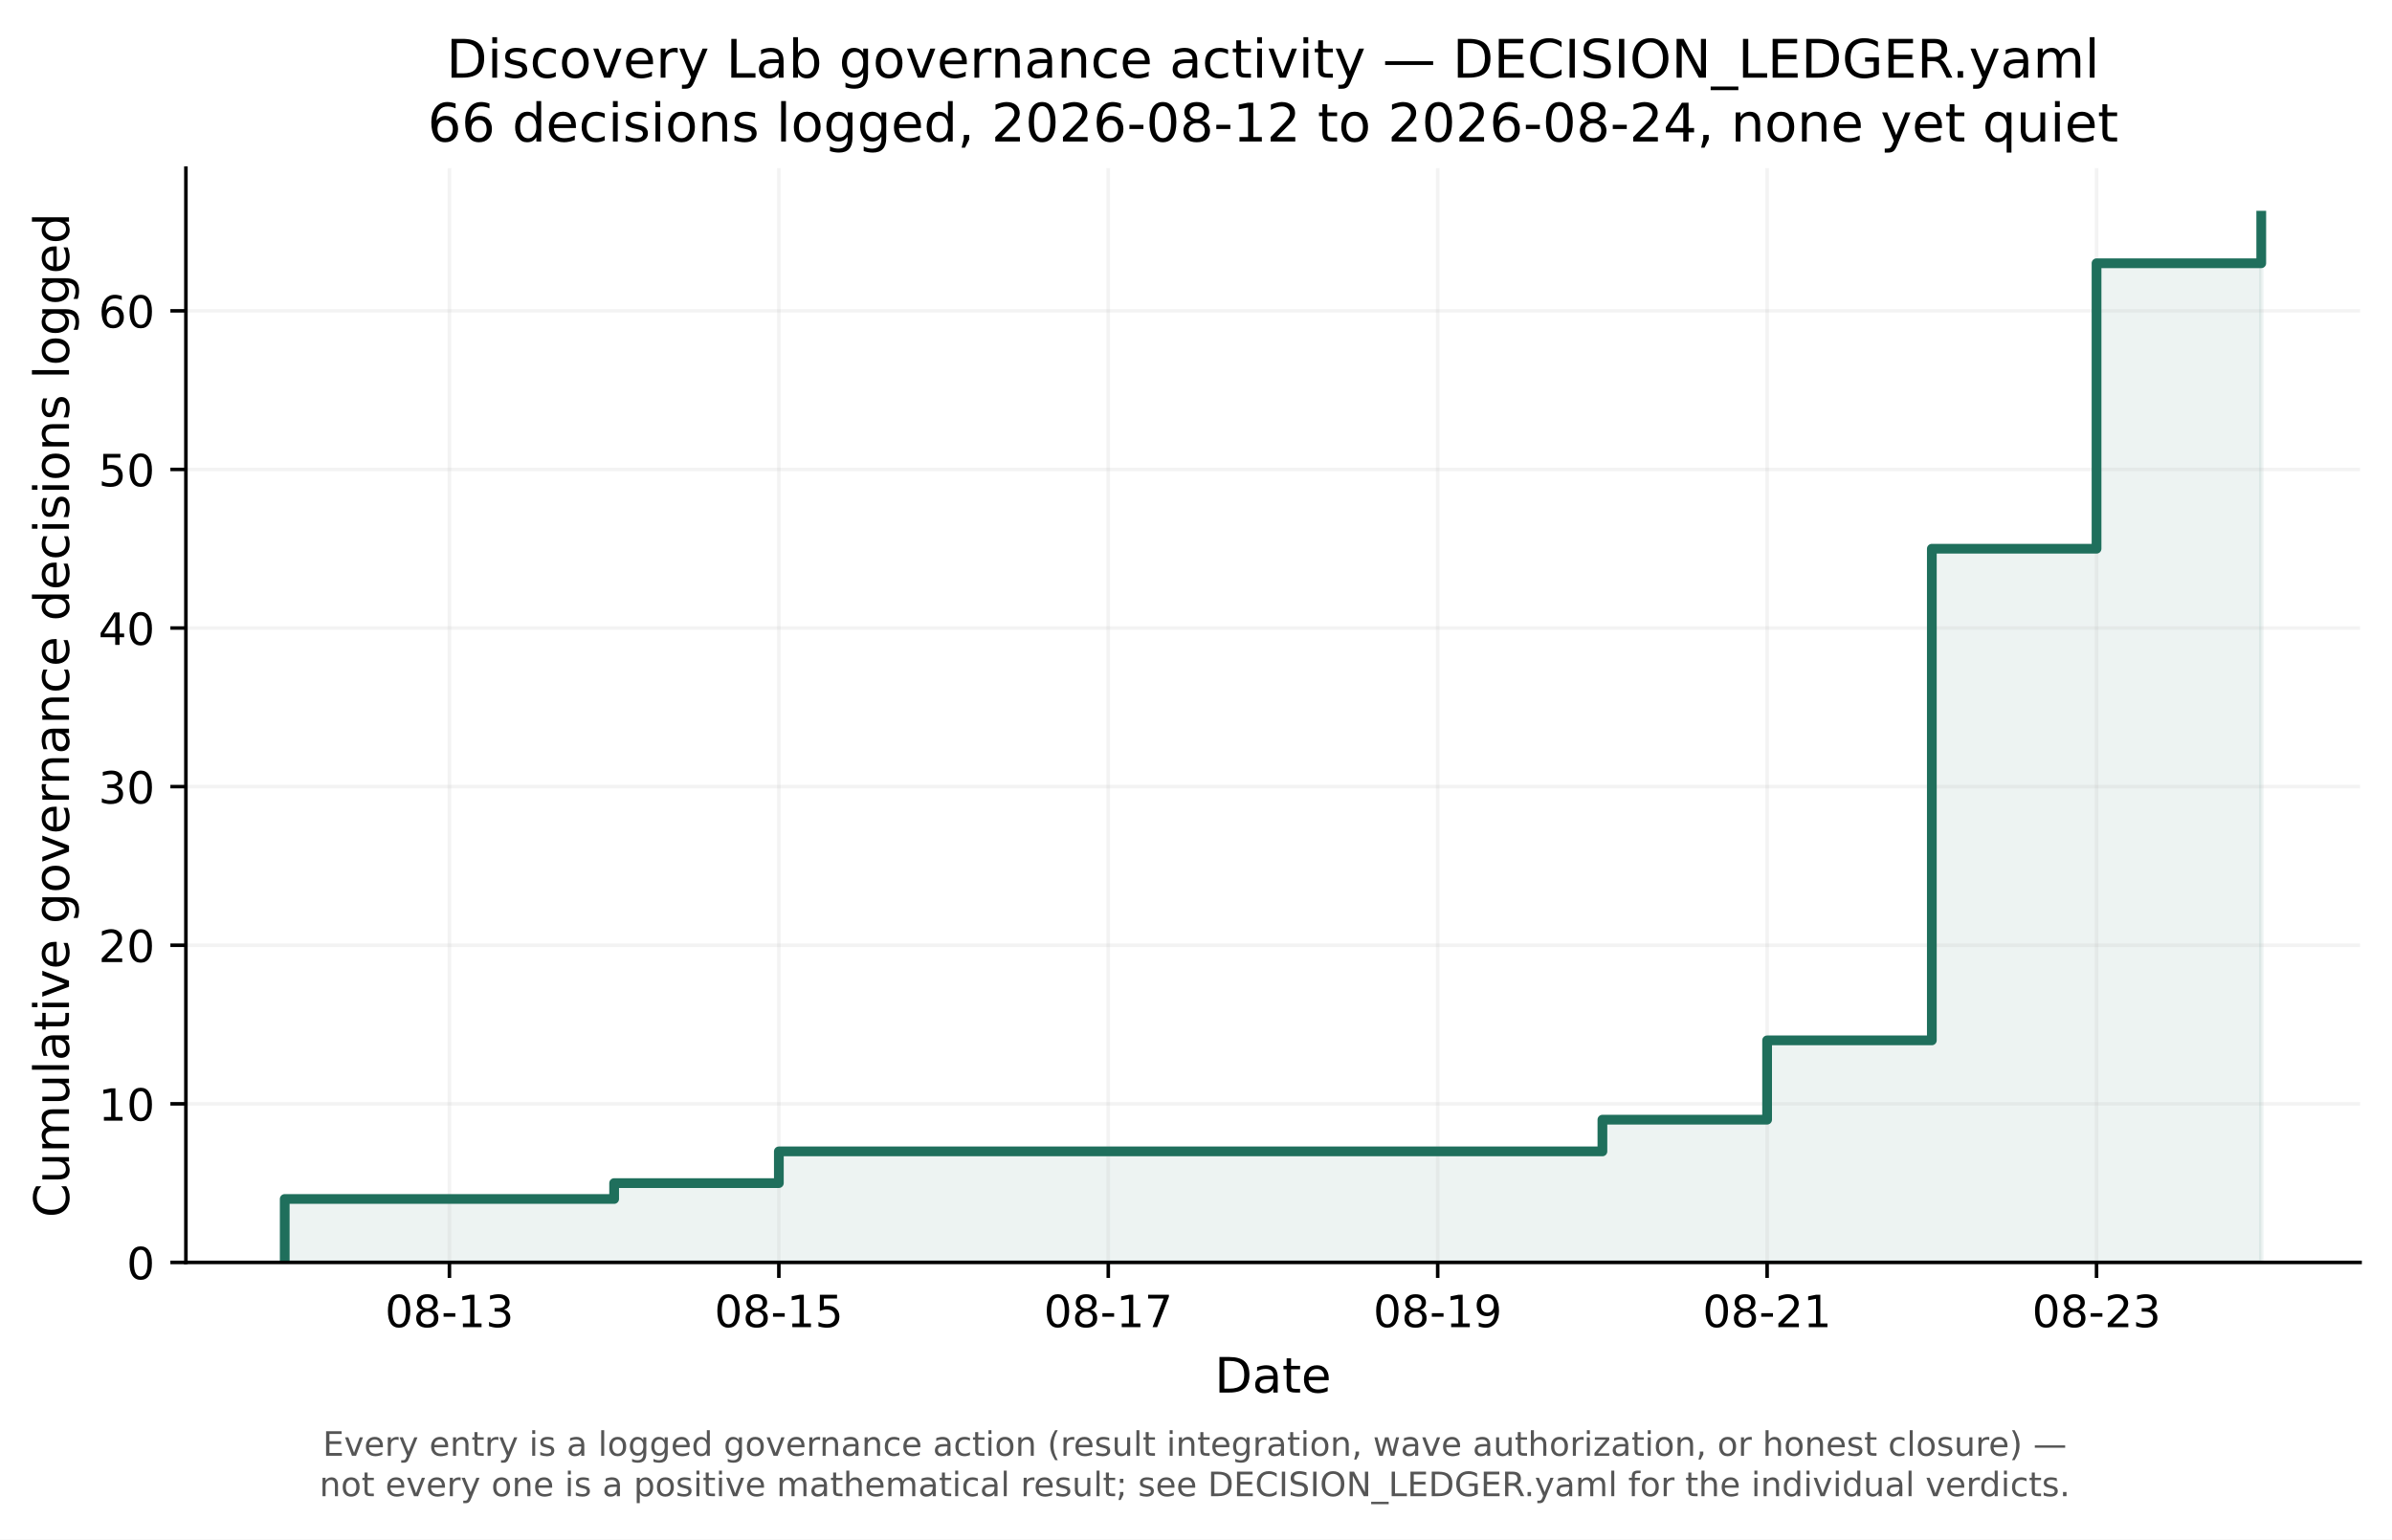
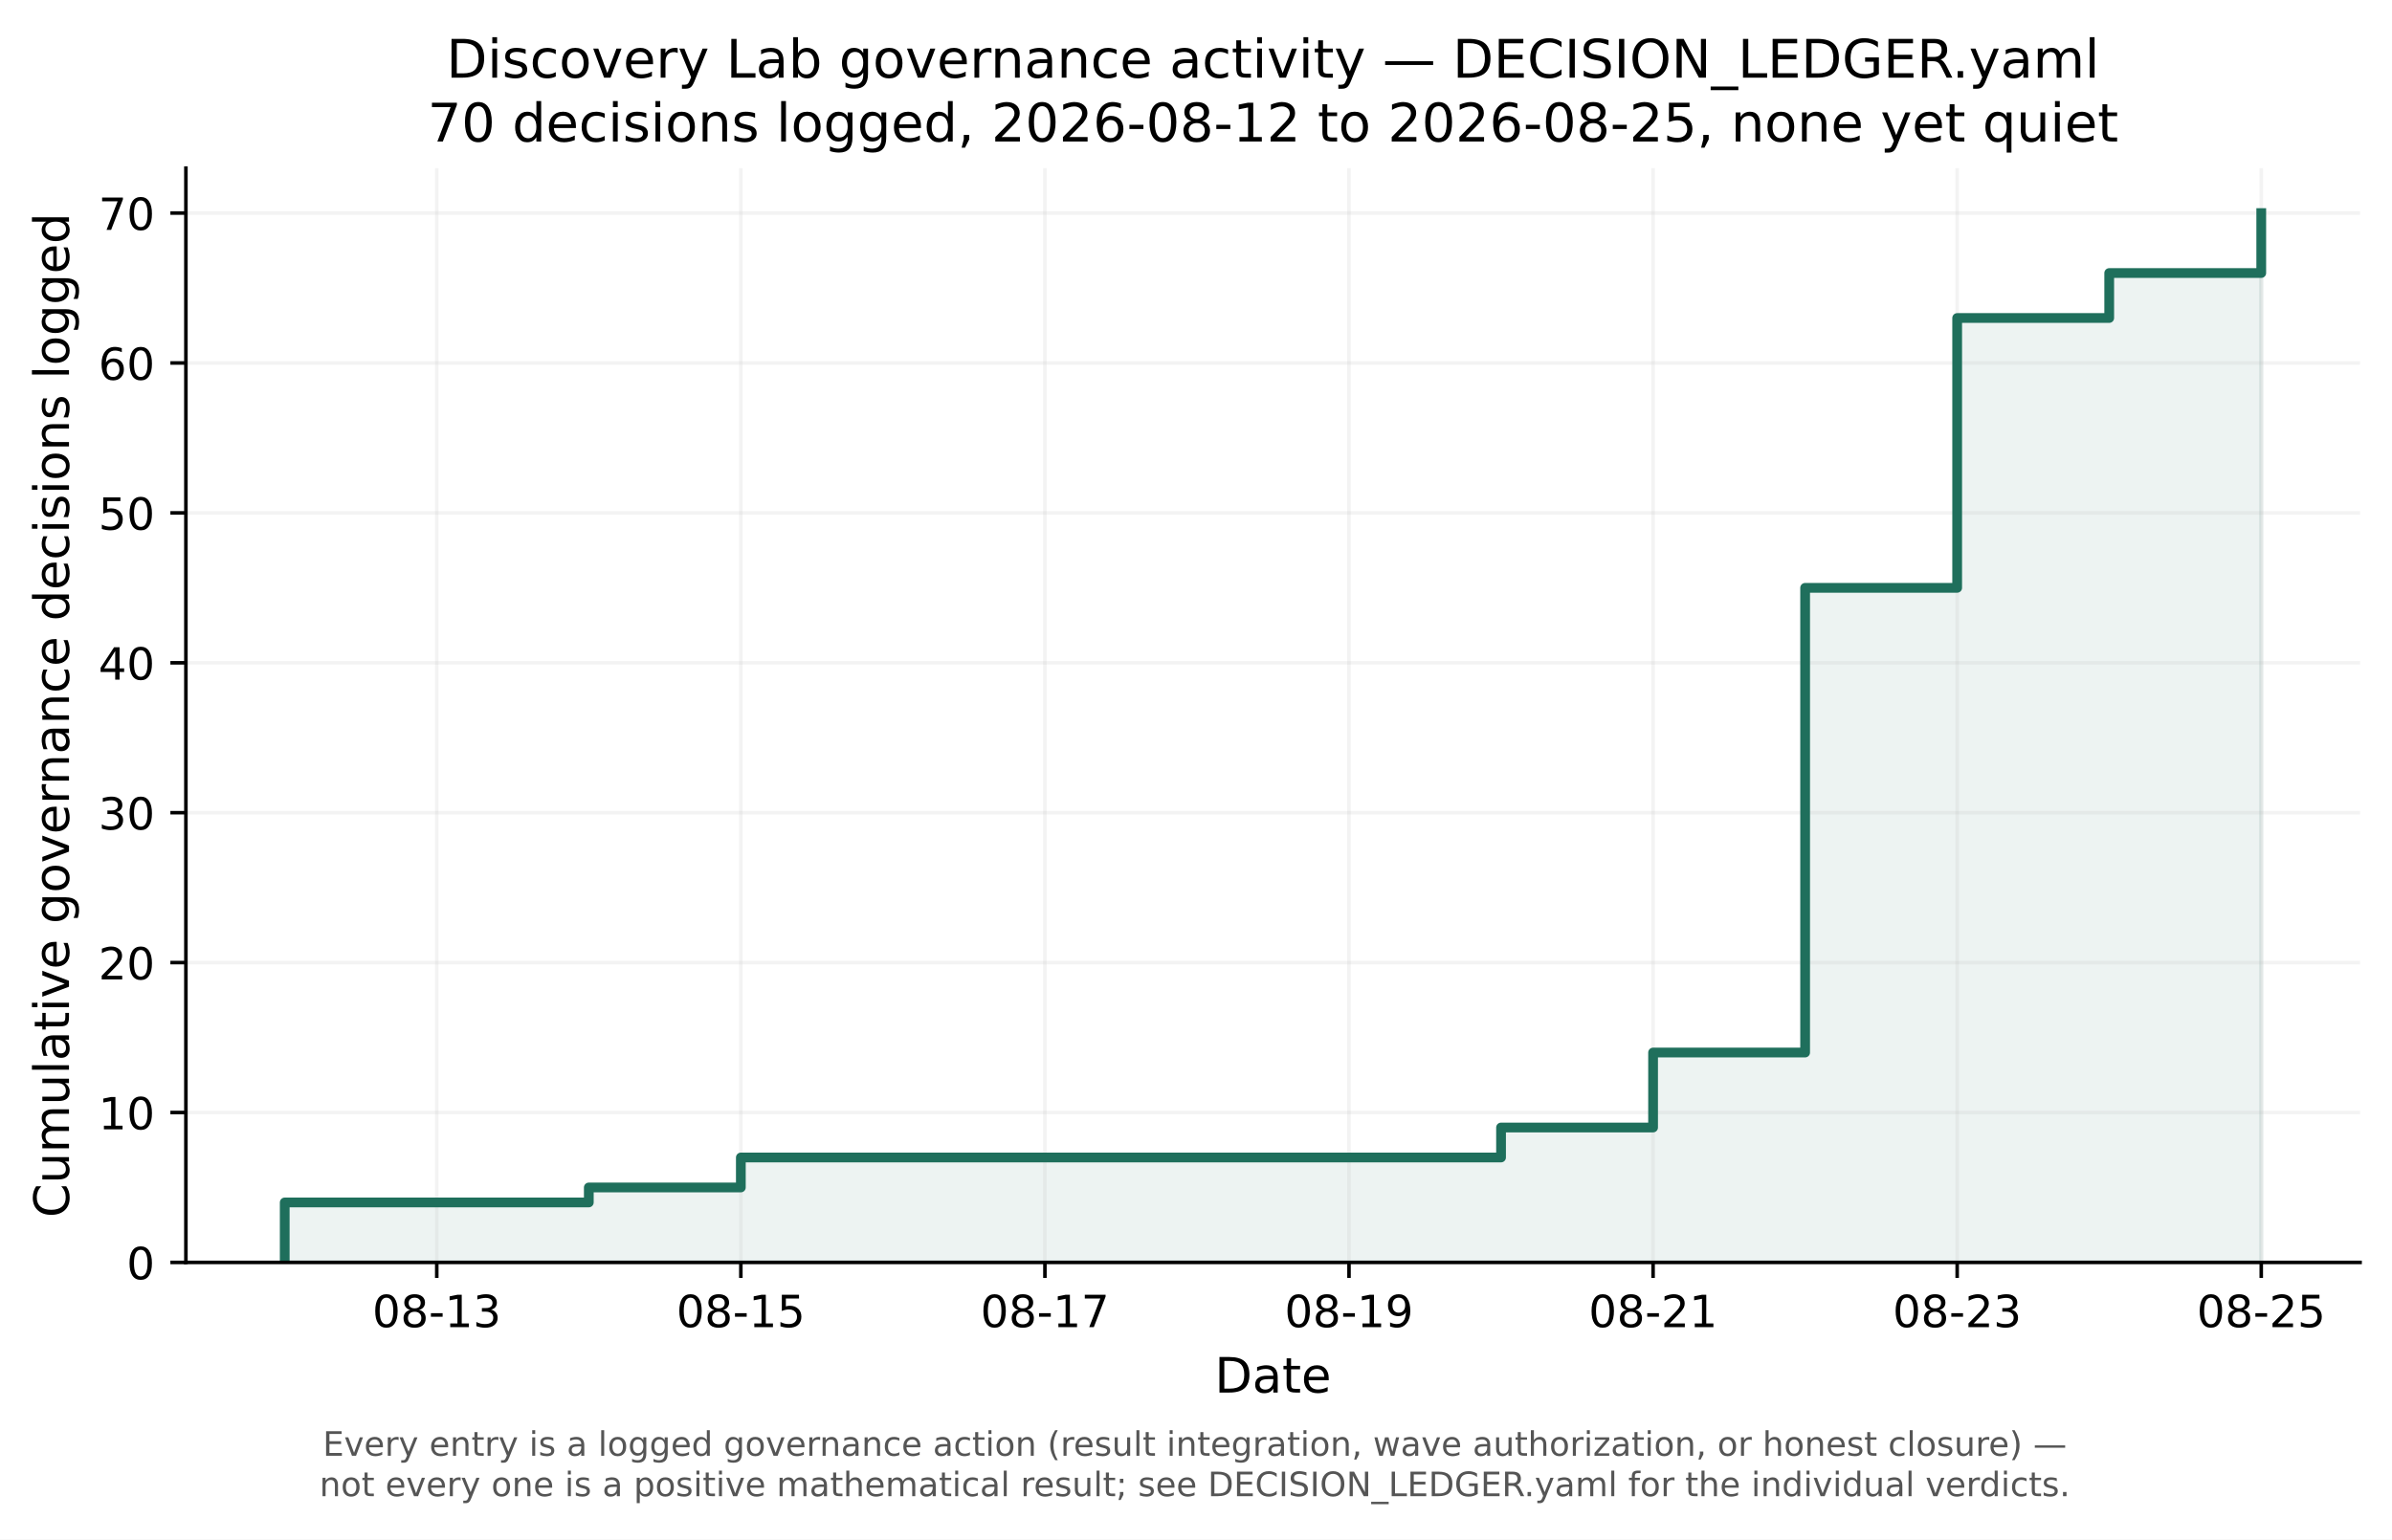
<svg xmlns="http://www.w3.org/2000/svg" xmlns:xlink="http://www.w3.org/1999/xlink" width="539.483pt" height="347.324pt" viewBox="0 0 539.483 347.324" version="1.1">
  <defs>
    <style type="text/css">*{stroke-linejoin: round; stroke-linecap: butt}</style>
  </defs>
  <g id="figure_1">
    <g id="patch_1">
      <path d="M 0 347.324  L 539.483 347.324  L 539.483 0  L 0 0  z " style="fill: #ffffff" />
    </g>
    <g id="axes_1">
      <g id="patch_2">
        <path d="M 41.926 284.802  L 532.283 284.802  L 532.283 37.923  L 41.926 37.923  z " style="fill: #ffffff" />
      </g>
      <g id="FillBetweenPolyCollection_1">
        <defs>
-           <path id="m5c0c59e1ef" d="M 64.215 -62.523  L 64.215 -62.523  L 64.215 -62.523  L 64.215 -66.1  L 64.215 -66.1  L 64.215 -69.678  L 64.215 -69.678  L 64.215 -73.256  L 64.215 -73.256  L 64.215 -76.834  L 138.511 -76.834  L 138.511 -80.412  L 175.66 -80.412  L 175.66 -83.99  L 175.66 -83.99  L 175.66 -87.568  L 361.401 -87.568  L 361.401 -91.146  L 361.401 -91.146  L 361.401 -94.724  L 398.549 -94.724  L 398.549 -98.302  L 398.549 -98.302  L 398.549 -101.88  L 398.549 -101.88  L 398.549 -105.458  L 398.549 -105.458  L 398.549 -109.036  L 398.549 -109.036  L 398.549 -112.614  L 435.698 -112.614  L 435.698 -116.192  L 435.698 -116.192  L 435.698 -119.77  L 435.698 -119.77  L 435.698 -123.348  L 435.698 -123.348  L 435.698 -126.926  L 435.698 -126.926  L 435.698 -130.504  L 435.698 -130.504  L 435.698 -134.082  L 435.698 -134.082  L 435.698 -137.66  L 435.698 -137.66  L 435.698 -141.238  L 435.698 -141.238  L 435.698 -144.816  L 435.698 -144.816  L 435.698 -148.394  L 435.698 -148.394  L 435.698 -151.972  L 435.698 -151.972  L 435.698 -155.55  L 435.698 -155.55  L 435.698 -159.127  L 435.698 -159.127  L 435.698 -162.705  L 435.698 -162.705  L 435.698 -166.283  L 435.698 -166.283  L 435.698 -169.861  L 435.698 -169.861  L 435.698 -173.439  L 435.698 -173.439  L 435.698 -177.017  L 435.698 -177.017  L 435.698 -180.595  L 435.698 -180.595  L 435.698 -184.173  L 435.698 -184.173  L 435.698 -187.751  L 435.698 -187.751  L 435.698 -191.329  L 435.698 -191.329  L 435.698 -194.907  L 435.698 -194.907  L 435.698 -198.485  L 435.698 -198.485  L 435.698 -202.063  L 435.698 -202.063  L 435.698 -205.641  L 435.698 -205.641  L 435.698 -209.219  L 435.698 -209.219  L 435.698 -212.797  L 435.698 -212.797  L 435.698 -216.375  L 435.698 -216.375  L 435.698 -219.953  L 435.698 -219.953  L 435.698 -223.531  L 472.846 -223.531  L 472.846 -227.109  L 472.846 -227.109  L 472.846 -230.687  L 472.846 -230.687  L 472.846 -234.265  L 472.846 -234.265  L 472.846 -237.843  L 472.846 -237.843  L 472.846 -241.421  L 472.846 -241.421  L 472.846 -244.999  L 472.846 -244.999  L 472.846 -248.576  L 472.846 -248.576  L 472.846 -252.154  L 472.846 -252.154  L 472.846 -255.732  L 472.846 -255.732  L 472.846 -259.31  L 472.846 -259.31  L 472.846 -262.888  L 472.846 -262.888  L 472.846 -266.466  L 472.846 -266.466  L 472.846 -270.044  L 472.846 -270.044  L 472.846 -273.622  L 472.846 -273.622  L 472.846 -277.2  L 472.846 -277.2  L 472.846 -280.778  L 472.846 -280.778  L 472.846 -284.356  L 472.846 -284.356  L 472.846 -287.934  L 509.994 -287.934  L 509.994 -291.512  L 509.994 -291.512  L 509.994 -295.09  L 509.994 -295.09  L 509.994 -298.668  L 509.994 -62.523  L 509.994 -62.523  L 509.994 -62.523  L 509.994 -62.523  L 509.994 -62.523  L 509.994 -62.523  L 509.994 -62.523  L 472.846 -62.523  L 472.846 -62.523  L 472.846 -62.523  L 472.846 -62.523  L 472.846 -62.523  L 472.846 -62.523  L 472.846 -62.523  L 472.846 -62.523  L 472.846 -62.523  L 472.846 -62.523  L 472.846 -62.523  L 472.846 -62.523  L 472.846 -62.523  L 472.846 -62.523  L 472.846 -62.523  L 472.846 -62.523  L 472.846 -62.523  L 472.846 -62.523  L 472.846 -62.523  L 472.846 -62.523  L 472.846 -62.523  L 472.846 -62.523  L 472.846 -62.523  L 472.846 -62.523  L 472.846 -62.523  L 472.846 -62.523  L 472.846 -62.523  L 472.846 -62.523  L 472.846 -62.523  L 472.846 -62.523  L 472.846 -62.523  L 472.846 -62.523  L 472.846 -62.523  L 472.846 -62.523  L 472.846 -62.523  L 472.846 -62.523  L 435.698 -62.523  L 435.698 -62.523  L 435.698 -62.523  L 435.698 -62.523  L 435.698 -62.523  L 435.698 -62.523  L 435.698 -62.523  L 435.698 -62.523  L 435.698 -62.523  L 435.698 -62.523  L 435.698 -62.523  L 435.698 -62.523  L 435.698 -62.523  L 435.698 -62.523  L 435.698 -62.523  L 435.698 -62.523  L 435.698 -62.523  L 435.698 -62.523  L 435.698 -62.523  L 435.698 -62.523  L 435.698 -62.523  L 435.698 -62.523  L 435.698 -62.523  L 435.698 -62.523  L 435.698 -62.523  L 435.698 -62.523  L 435.698 -62.523  L 435.698 -62.523  L 435.698 -62.523  L 435.698 -62.523  L 435.698 -62.523  L 435.698 -62.523  L 435.698 -62.523  L 435.698 -62.523  L 435.698 -62.523  L 435.698 -62.523  L 435.698 -62.523  L 435.698 -62.523  L 435.698 -62.523  L 435.698 -62.523  L 435.698 -62.523  L 435.698 -62.523  L 435.698 -62.523  L 435.698 -62.523  L 435.698 -62.523  L 435.698 -62.523  L 435.698 -62.523  L 435.698 -62.523  L 435.698 -62.523  L 435.698 -62.523  L 435.698 -62.523  L 435.698 -62.523  L 435.698 -62.523  L 435.698 -62.523  L 435.698 -62.523  L 435.698 -62.523  L 435.698 -62.523  L 435.698 -62.523  L 435.698 -62.523  L 435.698 -62.523  L 435.698 -62.523  L 435.698 -62.523  L 398.549 -62.523  L 398.549 -62.523  L 398.549 -62.523  L 398.549 -62.523  L 398.549 -62.523  L 398.549 -62.523  L 398.549 -62.523  L 398.549 -62.523  L 398.549 -62.523  L 398.549 -62.523  L 361.401 -62.523  L 361.401 -62.523  L 361.401 -62.523  L 361.401 -62.523  L 175.66 -62.523  L 175.66 -62.523  L 175.66 -62.523  L 175.66 -62.523  L 138.511 -62.523  L 138.511 -62.523  L 64.215 -62.523  L 64.215 -62.523  L 64.215 -62.523  L 64.215 -62.523  L 64.215 -62.523  L 64.215 -62.523  L 64.215 -62.523  L 64.215 -62.523  L 64.215 -62.523  z " style="stroke: #1f6f5c; stroke-opacity: 0.08" />
+           <path id="mfe6a9e6023" d="M 64.215 -62.523  L 64.215 -62.523  L 64.215 -62.523  L 64.215 -65.904  L 64.215 -65.904  L 64.215 -69.286  L 64.215 -69.286  L 64.215 -72.668  L 64.215 -72.668  L 64.215 -76.05  L 132.796 -76.05  L 132.796 -79.432  L 167.087 -79.432  L 167.087 -82.814  L 167.087 -82.814  L 167.087 -86.196  L 338.541 -86.196  L 338.541 -89.578  L 338.541 -89.578  L 338.541 -92.96  L 372.831 -92.96  L 372.831 -96.342  L 372.831 -96.342  L 372.831 -99.724  L 372.831 -99.724  L 372.831 -103.105  L 372.831 -103.105  L 372.831 -106.487  L 372.831 -106.487  L 372.831 -109.869  L 407.122 -109.869  L 407.122 -113.251  L 407.122 -113.251  L 407.122 -116.633  L 407.122 -116.633  L 407.122 -120.015  L 407.122 -120.015  L 407.122 -123.397  L 407.122 -123.397  L 407.122 -126.779  L 407.122 -126.779  L 407.122 -130.161  L 407.122 -130.161  L 407.122 -133.543  L 407.122 -133.543  L 407.122 -136.925  L 407.122 -136.925  L 407.122 -140.306  L 407.122 -140.306  L 407.122 -143.688  L 407.122 -143.688  L 407.122 -147.07  L 407.122 -147.07  L 407.122 -150.452  L 407.122 -150.452  L 407.122 -153.834  L 407.122 -153.834  L 407.122 -157.216  L 407.122 -157.216  L 407.122 -160.598  L 407.122 -160.598  L 407.122 -163.98  L 407.122 -163.98  L 407.122 -167.362  L 407.122 -167.362  L 407.122 -170.744  L 407.122 -170.744  L 407.122 -174.125  L 407.122 -174.125  L 407.122 -177.507  L 407.122 -177.507  L 407.122 -180.889  L 407.122 -180.889  L 407.122 -184.271  L 407.122 -184.271  L 407.122 -187.653  L 407.122 -187.653  L 407.122 -191.035  L 407.122 -191.035  L 407.122 -194.417  L 407.122 -194.417  L 407.122 -197.799  L 407.122 -197.799  L 407.122 -201.181  L 407.122 -201.181  L 407.122 -204.563  L 407.122 -204.563  L 407.122 -207.945  L 407.122 -207.945  L 407.122 -211.326  L 407.122 -211.326  L 407.122 -214.708  L 441.413 -214.708  L 441.413 -218.09  L 441.413 -218.09  L 441.413 -221.472  L 441.413 -221.472  L 441.413 -224.854  L 441.413 -224.854  L 441.413 -228.236  L 441.413 -228.236  L 441.413 -231.618  L 441.413 -231.618  L 441.413 -235  L 441.413 -235  L 441.413 -238.382  L 441.413 -238.382  L 441.413 -241.764  L 441.413 -241.764  L 441.413 -245.146  L 441.413 -245.146  L 441.413 -248.527  L 441.413 -248.527  L 441.413 -251.909  L 441.413 -251.909  L 441.413 -255.291  L 441.413 -255.291  L 441.413 -258.673  L 441.413 -258.673  L 441.413 -262.055  L 441.413 -262.055  L 441.413 -265.437  L 441.413 -265.437  L 441.413 -268.819  L 441.413 -268.819  L 441.413 -272.201  L 441.413 -272.201  L 441.413 -275.583  L 475.704 -275.583  L 475.704 -278.965  L 475.704 -278.965  L 475.704 -282.347  L 475.704 -282.347  L 475.704 -285.728  L 509.994 -285.728  L 509.994 -289.11  L 509.994 -289.11  L 509.994 -292.492  L 509.994 -292.492  L 509.994 -295.874  L 509.994 -295.874  L 509.994 -299.256  L 509.994 -62.523  L 509.994 -62.523  L 509.994 -62.523  L 509.994 -62.523  L 509.994 -62.523  L 509.994 -62.523  L 509.994 -62.523  L 509.994 -62.523  L 509.994 -62.523  L 475.704 -62.523  L 475.704 -62.523  L 475.704 -62.523  L 475.704 -62.523  L 475.704 -62.523  L 475.704 -62.523  L 441.413 -62.523  L 441.413 -62.523  L 441.413 -62.523  L 441.413 -62.523  L 441.413 -62.523  L 441.413 -62.523  L 441.413 -62.523  L 441.413 -62.523  L 441.413 -62.523  L 441.413 -62.523  L 441.413 -62.523  L 441.413 -62.523  L 441.413 -62.523  L 441.413 -62.523  L 441.413 -62.523  L 441.413 -62.523  L 441.413 -62.523  L 441.413 -62.523  L 441.413 -62.523  L 441.413 -62.523  L 441.413 -62.523  L 441.413 -62.523  L 441.413 -62.523  L 441.413 -62.523  L 441.413 -62.523  L 441.413 -62.523  L 441.413 -62.523  L 441.413 -62.523  L 441.413 -62.523  L 441.413 -62.523  L 441.413 -62.523  L 441.413 -62.523  L 441.413 -62.523  L 441.413 -62.523  L 441.413 -62.523  L 441.413 -62.523  L 407.122 -62.523  L 407.122 -62.523  L 407.122 -62.523  L 407.122 -62.523  L 407.122 -62.523  L 407.122 -62.523  L 407.122 -62.523  L 407.122 -62.523  L 407.122 -62.523  L 407.122 -62.523  L 407.122 -62.523  L 407.122 -62.523  L 407.122 -62.523  L 407.122 -62.523  L 407.122 -62.523  L 407.122 -62.523  L 407.122 -62.523  L 407.122 -62.523  L 407.122 -62.523  L 407.122 -62.523  L 407.122 -62.523  L 407.122 -62.523  L 407.122 -62.523  L 407.122 -62.523  L 407.122 -62.523  L 407.122 -62.523  L 407.122 -62.523  L 407.122 -62.523  L 407.122 -62.523  L 407.122 -62.523  L 407.122 -62.523  L 407.122 -62.523  L 407.122 -62.523  L 407.122 -62.523  L 407.122 -62.523  L 407.122 -62.523  L 407.122 -62.523  L 407.122 -62.523  L 407.122 -62.523  L 407.122 -62.523  L 407.122 -62.523  L 407.122 -62.523  L 407.122 -62.523  L 407.122 -62.523  L 407.122 -62.523  L 407.122 -62.523  L 407.122 -62.523  L 407.122 -62.523  L 407.122 -62.523  L 407.122 -62.523  L 407.122 -62.523  L 407.122 -62.523  L 407.122 -62.523  L 407.122 -62.523  L 407.122 -62.523  L 407.122 -62.523  L 407.122 -62.523  L 407.122 -62.523  L 407.122 -62.523  L 407.122 -62.523  L 407.122 -62.523  L 407.122 -62.523  L 372.831 -62.523  L 372.831 -62.523  L 372.831 -62.523  L 372.831 -62.523  L 372.831 -62.523  L 372.831 -62.523  L 372.831 -62.523  L 372.831 -62.523  L 372.831 -62.523  L 372.831 -62.523  L 338.541 -62.523  L 338.541 -62.523  L 338.541 -62.523  L 338.541 -62.523  L 167.087 -62.523  L 167.087 -62.523  L 167.087 -62.523  L 167.087 -62.523  L 132.796 -62.523  L 132.796 -62.523  L 64.215 -62.523  L 64.215 -62.523  L 64.215 -62.523  L 64.215 -62.523  L 64.215 -62.523  L 64.215 -62.523  L 64.215 -62.523  L 64.215 -62.523  L 64.215 -62.523  z " style="stroke: #1f6f5c; stroke-opacity: 0.08" />
        </defs>
-         <g clip-path="url(#p7ac51a3f0b)">
-           <use xlink:href="#m5c0c59e1ef" x="0" y="347.324" style="fill: #1f6f5c; fill-opacity: 0.08; stroke: #1f6f5c; stroke-opacity: 0.08" />
+         <g clip-path="url(#pc1996c95e4)">
+           <use xlink:href="#mfe6a9e6023" x="0" y="347.324" style="fill: #1f6f5c; fill-opacity: 0.08; stroke: #1f6f5c; stroke-opacity: 0.08" />
        </g>
      </g>
      <g id="matplotlib.axis_1">
        <g id="xtick_1">
          <g id="line2d_1">
-             <path d="M 101.363 284.802  L 101.363 37.923  " clip-path="url(#p7ac51a3f0b)" style="fill: none; stroke: #b0b0b0; stroke-opacity: 0.15; stroke-width: 0.8; stroke-linecap: square" />
+             <path d="M 98.506 284.802  L 98.506 37.923  " clip-path="url(#pc1996c95e4)" style="fill: none; stroke: #b0b0b0; stroke-opacity: 0.15; stroke-width: 0.8; stroke-linecap: square" />
          </g>
          <g id="line2d_2">
            <defs>
-               <path id="m6718c7aff8" d="M 0 0  L 0 3.5  " style="stroke: #000000; stroke-width: 0.8" />
+               <path id="md21c2fada5" d="M 0 0  L 0 3.5  " style="stroke: #000000; stroke-width: 0.8" />
            </defs>
            <g>
-               <use xlink:href="#m6718c7aff8" x="101.363" y="284.802" style="stroke: #000000; stroke-width: 0.8" />
+               <use xlink:href="#md21c2fada5" x="98.506" y="284.802" style="stroke: #000000; stroke-width: 0.8" />
            </g>
          </g>
          <g id="text_1">
-             <text style="font-size: 10px; font-family: 'DejaVu Sans', 'Bitstream Vera Sans', 'Computer Modern Sans Serif', 'Lucida Grande', 'Verdana', 'Geneva', 'Lucid', 'Arial', 'Helvetica', 'Avant Garde', sans-serif; text-anchor: middle" x="101.363" y="299.4" transform="rotate(-0 101.3631 299.3995)">08-13</text>
+             <text style="font-size: 10px; font-family: 'DejaVu Sans', 'Bitstream Vera Sans', 'Computer Modern Sans Serif', 'Lucida Grande', 'Verdana', 'Geneva', 'Lucid', 'Arial', 'Helvetica', 'Avant Garde', sans-serif; text-anchor: middle" x="98.506" y="299.4" transform="rotate(-0 98.50556 299.3995)">08-13</text>
          </g>
        </g>
        <g id="xtick_2">
          <g id="line2d_3">
-             <path d="M 175.66 284.802  L 175.66 37.923  " clip-path="url(#p7ac51a3f0b)" style="fill: none; stroke: #b0b0b0; stroke-opacity: 0.15; stroke-width: 0.8; stroke-linecap: square" />
+             <path d="M 167.087 284.802  L 167.087 37.923  " clip-path="url(#pc1996c95e4)" style="fill: none; stroke: #b0b0b0; stroke-opacity: 0.15; stroke-width: 0.8; stroke-linecap: square" />
          </g>
          <g id="line2d_4">
            <g>
-               <use xlink:href="#m6718c7aff8" x="175.66" y="284.802" style="stroke: #000000; stroke-width: 0.8" />
+               <use xlink:href="#md21c2fada5" x="167.087" y="284.802" style="stroke: #000000; stroke-width: 0.8" />
            </g>
          </g>
          <g id="text_2">
-             <text style="font-size: 10px; font-family: 'DejaVu Sans', 'Bitstream Vera Sans', 'Computer Modern Sans Serif', 'Lucida Grande', 'Verdana', 'Geneva', 'Lucid', 'Arial', 'Helvetica', 'Avant Garde', sans-serif; text-anchor: middle" x="175.66" y="299.4" transform="rotate(-0 175.6597 299.3995)">08-15</text>
+             <text style="font-size: 10px; font-family: 'DejaVu Sans', 'Bitstream Vera Sans', 'Computer Modern Sans Serif', 'Lucida Grande', 'Verdana', 'Geneva', 'Lucid', 'Arial', 'Helvetica', 'Avant Garde', sans-serif; text-anchor: middle" x="167.087" y="299.4" transform="rotate(-0 167.087 299.3995)">08-15</text>
          </g>
        </g>
        <g id="xtick_3">
          <g id="line2d_5">
-             <path d="M 249.956 284.802  L 249.956 37.923  " clip-path="url(#p7ac51a3f0b)" style="fill: none; stroke: #b0b0b0; stroke-opacity: 0.15; stroke-width: 0.8; stroke-linecap: square" />
+             <path d="M 235.668 284.802  L 235.668 37.923  " clip-path="url(#pc1996c95e4)" style="fill: none; stroke: #b0b0b0; stroke-opacity: 0.15; stroke-width: 0.8; stroke-linecap: square" />
          </g>
          <g id="line2d_6">
            <g>
-               <use xlink:href="#m6718c7aff8" x="249.956" y="284.802" style="stroke: #000000; stroke-width: 0.8" />
+               <use xlink:href="#md21c2fada5" x="235.668" y="284.802" style="stroke: #000000; stroke-width: 0.8" />
            </g>
          </g>
          <g id="text_3">
-             <text style="font-size: 10px; font-family: 'DejaVu Sans', 'Bitstream Vera Sans', 'Computer Modern Sans Serif', 'Lucida Grande', 'Verdana', 'Geneva', 'Lucid', 'Arial', 'Helvetica', 'Avant Garde', sans-serif; text-anchor: middle" x="249.956" y="299.4" transform="rotate(-0 249.9563 299.3995)">08-17</text>
+             <text style="font-size: 10px; font-family: 'DejaVu Sans', 'Bitstream Vera Sans', 'Computer Modern Sans Serif', 'Lucida Grande', 'Verdana', 'Geneva', 'Lucid', 'Arial', 'Helvetica', 'Avant Garde', sans-serif; text-anchor: middle" x="235.668" y="299.4" transform="rotate(-0 235.6685 299.3995)">08-17</text>
          </g>
        </g>
        <g id="xtick_4">
          <g id="line2d_7">
-             <path d="M 324.253 284.802  L 324.253 37.923  " clip-path="url(#p7ac51a3f0b)" style="fill: none; stroke: #b0b0b0; stroke-opacity: 0.15; stroke-width: 0.8; stroke-linecap: square" />
+             <path d="M 304.25 284.802  L 304.25 37.923  " clip-path="url(#pc1996c95e4)" style="fill: none; stroke: #b0b0b0; stroke-opacity: 0.15; stroke-width: 0.8; stroke-linecap: square" />
          </g>
          <g id="line2d_8">
            <g>
-               <use xlink:href="#m6718c7aff8" x="324.253" y="284.802" style="stroke: #000000; stroke-width: 0.8" />
+               <use xlink:href="#md21c2fada5" x="304.25" y="284.802" style="stroke: #000000; stroke-width: 0.8" />
            </g>
          </g>
          <g id="text_4">
-             <text style="font-size: 10px; font-family: 'DejaVu Sans', 'Bitstream Vera Sans', 'Computer Modern Sans Serif', 'Lucida Grande', 'Verdana', 'Geneva', 'Lucid', 'Arial', 'Helvetica', 'Avant Garde', sans-serif; text-anchor: middle" x="324.253" y="299.4" transform="rotate(-0 324.2529 299.3995)">08-19</text>
+             <text style="font-size: 10px; font-family: 'DejaVu Sans', 'Bitstream Vera Sans', 'Computer Modern Sans Serif', 'Lucida Grande', 'Verdana', 'Geneva', 'Lucid', 'Arial', 'Helvetica', 'Avant Garde', sans-serif; text-anchor: middle" x="304.25" y="299.4" transform="rotate(-0 304.2499 299.3995)">08-19</text>
          </g>
        </g>
        <g id="xtick_5">
          <g id="line2d_9">
-             <path d="M 398.549 284.802  L 398.549 37.923  " clip-path="url(#p7ac51a3f0b)" style="fill: none; stroke: #b0b0b0; stroke-opacity: 0.15; stroke-width: 0.8; stroke-linecap: square" />
+             <path d="M 372.831 284.802  L 372.831 37.923  " clip-path="url(#pc1996c95e4)" style="fill: none; stroke: #b0b0b0; stroke-opacity: 0.15; stroke-width: 0.8; stroke-linecap: square" />
          </g>
          <g id="line2d_10">
            <g>
-               <use xlink:href="#m6718c7aff8" x="398.549" y="284.802" style="stroke: #000000; stroke-width: 0.8" />
+               <use xlink:href="#md21c2fada5" x="372.831" y="284.802" style="stroke: #000000; stroke-width: 0.8" />
            </g>
          </g>
          <g id="text_5">
-             <text style="font-size: 10px; font-family: 'DejaVu Sans', 'Bitstream Vera Sans', 'Computer Modern Sans Serif', 'Lucida Grande', 'Verdana', 'Geneva', 'Lucid', 'Arial', 'Helvetica', 'Avant Garde', sans-serif; text-anchor: middle" x="398.549" y="299.4" transform="rotate(-0 398.5494 299.3995)">08-21</text>
+             <text style="font-size: 10px; font-family: 'DejaVu Sans', 'Bitstream Vera Sans', 'Computer Modern Sans Serif', 'Lucida Grande', 'Verdana', 'Geneva', 'Lucid', 'Arial', 'Helvetica', 'Avant Garde', sans-serif; text-anchor: middle" x="372.831" y="299.4" transform="rotate(-0 372.8314 299.3995)">08-21</text>
          </g>
        </g>
        <g id="xtick_6">
          <g id="line2d_11">
-             <path d="M 472.846 284.802  L 472.846 37.923  " clip-path="url(#p7ac51a3f0b)" style="fill: none; stroke: #b0b0b0; stroke-opacity: 0.15; stroke-width: 0.8; stroke-linecap: square" />
+             <path d="M 441.413 284.802  L 441.413 37.923  " clip-path="url(#pc1996c95e4)" style="fill: none; stroke: #b0b0b0; stroke-opacity: 0.15; stroke-width: 0.8; stroke-linecap: square" />
          </g>
          <g id="line2d_12">
            <g>
-               <use xlink:href="#m6718c7aff8" x="472.846" y="284.802" style="stroke: #000000; stroke-width: 0.8" />
+               <use xlink:href="#md21c2fada5" x="441.413" y="284.802" style="stroke: #000000; stroke-width: 0.8" />
            </g>
          </g>
          <g id="text_6">
-             <text style="font-size: 10px; font-family: 'DejaVu Sans', 'Bitstream Vera Sans', 'Computer Modern Sans Serif', 'Lucida Grande', 'Verdana', 'Geneva', 'Lucid', 'Arial', 'Helvetica', 'Avant Garde', sans-serif; text-anchor: middle" x="472.846" y="299.4" transform="rotate(-0 472.846 299.3995)">08-23</text>
-           </g>
-         </g>
-         <g id="text_7">
+             <text style="font-size: 10px; font-family: 'DejaVu Sans', 'Bitstream Vera Sans', 'Computer Modern Sans Serif', 'Lucida Grande', 'Verdana', 'Geneva', 'Lucid', 'Arial', 'Helvetica', 'Avant Garde', sans-serif; text-anchor: middle" x="441.413" y="299.4" transform="rotate(-0 441.4128 299.3995)">08-23</text>
+           </g>
+         </g>
+         <g id="xtick_7">
+           <g id="line2d_13">
+             <path d="M 509.994 284.802  L 509.994 37.923  " clip-path="url(#pc1996c95e4)" style="fill: none; stroke: #b0b0b0; stroke-opacity: 0.15; stroke-width: 0.8; stroke-linecap: square" />
+           </g>
+           <g id="line2d_14">
+             <g>
+               <use xlink:href="#md21c2fada5" x="509.994" y="284.802" style="stroke: #000000; stroke-width: 0.8" />
+             </g>
+           </g>
+           <g id="text_7">
+             <text style="font-size: 10px; font-family: 'DejaVu Sans', 'Bitstream Vera Sans', 'Computer Modern Sans Serif', 'Lucida Grande', 'Verdana', 'Geneva', 'Lucid', 'Arial', 'Helvetica', 'Avant Garde', sans-serif; text-anchor: middle" x="509.994" y="299.4" transform="rotate(-0 509.9943 299.3995)">08-25</text>
+           </g>
+         </g>
+         <g id="text_8">
          <text style="font-size: 11px; font-family: 'DejaVu Sans', 'Bitstream Vera Sans', 'Computer Modern Sans Serif', 'Lucida Grande', 'Verdana', 'Geneva', 'Lucid', 'Arial', 'Helvetica', 'Avant Garde', sans-serif; text-anchor: middle" x="287.105" y="314.159" transform="rotate(-0 287.1046 314.1593)">Date</text>
        </g>
      </g>
      <g id="matplotlib.axis_2">
        <g id="ytick_1">
-           <g id="line2d_13">
-             <path d="M 41.926 284.802  L 532.283 284.802  " clip-path="url(#p7ac51a3f0b)" style="fill: none; stroke: #b0b0b0; stroke-opacity: 0.15; stroke-width: 0.8; stroke-linecap: square" />
-           </g>
-           <g id="line2d_14">
+           <g id="line2d_15">
+             <path d="M 41.926 284.802  L 532.283 284.802  " clip-path="url(#pc1996c95e4)" style="fill: none; stroke: #b0b0b0; stroke-opacity: 0.15; stroke-width: 0.8; stroke-linecap: square" />
+           </g>
+           <g id="line2d_16">
            <defs>
-               <path id="mf8eb180f91" d="M 0 0  L -3.5 0  " style="stroke: #000000; stroke-width: 0.8" />
+               <path id="ma566d5ddaa" d="M 0 0  L -3.5 0  " style="stroke: #000000; stroke-width: 0.8" />
            </defs>
            <g>
-               <use xlink:href="#mf8eb180f91" x="41.926" y="284.802" style="stroke: #000000; stroke-width: 0.8" />
-             </g>
-           </g>
-           <g id="text_8">
+               <use xlink:href="#ma566d5ddaa" x="41.926" y="284.802" style="stroke: #000000; stroke-width: 0.8" />
+             </g>
+           </g>
+           <g id="text_9">
            <text style="font-size: 10px; font-family: 'DejaVu Sans', 'Bitstream Vera Sans', 'Computer Modern Sans Serif', 'Lucida Grande', 'Verdana', 'Geneva', 'Lucid', 'Arial', 'Helvetica', 'Avant Garde', sans-serif; text-anchor: end" x="34.926" y="288.601" transform="rotate(-0 34.92586 288.6007)">0</text>
          </g>
        </g>
        <g id="ytick_2">
-           <g id="line2d_15">
-             <path d="M 41.926 249.022  L 532.283 249.022  " clip-path="url(#p7ac51a3f0b)" style="fill: none; stroke: #b0b0b0; stroke-opacity: 0.15; stroke-width: 0.8; stroke-linecap: square" />
-           </g>
-           <g id="line2d_16">
-             <g>
-               <use xlink:href="#mf8eb180f91" x="41.926" y="249.022" style="stroke: #000000; stroke-width: 0.8" />
-             </g>
-           </g>
-           <g id="text_9">
-             <text style="font-size: 10px; font-family: 'DejaVu Sans', 'Bitstream Vera Sans', 'Computer Modern Sans Serif', 'Lucida Grande', 'Verdana', 'Geneva', 'Lucid', 'Arial', 'Helvetica', 'Avant Garde', sans-serif; text-anchor: end" x="34.926" y="252.821" transform="rotate(-0 34.92586 252.8211)">10</text>
+           <g id="line2d_17">
+             <path d="M 41.926 250.983  L 532.283 250.983  " clip-path="url(#pc1996c95e4)" style="fill: none; stroke: #b0b0b0; stroke-opacity: 0.15; stroke-width: 0.8; stroke-linecap: square" />
+           </g>
+           <g id="line2d_18">
+             <g>
+               <use xlink:href="#ma566d5ddaa" x="41.926" y="250.983" style="stroke: #000000; stroke-width: 0.8" />
+             </g>
+           </g>
+           <g id="text_10">
+             <text style="font-size: 10px; font-family: 'DejaVu Sans', 'Bitstream Vera Sans', 'Computer Modern Sans Serif', 'Lucida Grande', 'Verdana', 'Geneva', 'Lucid', 'Arial', 'Helvetica', 'Avant Garde', sans-serif; text-anchor: end" x="34.926" y="254.782" transform="rotate(-0 34.92586 254.7816)">10</text>
          </g>
        </g>
        <g id="ytick_3">
-           <g id="line2d_17">
-             <path d="M 41.926 213.243  L 532.283 213.243  " clip-path="url(#p7ac51a3f0b)" style="fill: none; stroke: #b0b0b0; stroke-opacity: 0.15; stroke-width: 0.8; stroke-linecap: square" />
-           </g>
-           <g id="line2d_18">
-             <g>
-               <use xlink:href="#mf8eb180f91" x="41.926" y="213.243" style="stroke: #000000; stroke-width: 0.8" />
-             </g>
-           </g>
-           <g id="text_10">
-             <text style="font-size: 10px; font-family: 'DejaVu Sans', 'Bitstream Vera Sans', 'Computer Modern Sans Serif', 'Lucida Grande', 'Verdana', 'Geneva', 'Lucid', 'Arial', 'Helvetica', 'Avant Garde', sans-serif; text-anchor: end" x="34.926" y="217.041" transform="rotate(-0 34.92586 217.0415)">20</text>
+           <g id="line2d_19">
+             <path d="M 41.926 217.164  L 532.283 217.164  " clip-path="url(#pc1996c95e4)" style="fill: none; stroke: #b0b0b0; stroke-opacity: 0.15; stroke-width: 0.8; stroke-linecap: square" />
+           </g>
+           <g id="line2d_20">
+             <g>
+               <use xlink:href="#ma566d5ddaa" x="41.926" y="217.164" style="stroke: #000000; stroke-width: 0.8" />
+             </g>
+           </g>
+           <g id="text_11">
+             <text style="font-size: 10px; font-family: 'DejaVu Sans', 'Bitstream Vera Sans', 'Computer Modern Sans Serif', 'Lucida Grande', 'Verdana', 'Geneva', 'Lucid', 'Arial', 'Helvetica', 'Avant Garde', sans-serif; text-anchor: end" x="34.926" y="220.963" transform="rotate(-0 34.92586 220.9625)">20</text>
          </g>
        </g>
        <g id="ytick_4">
-           <g id="line2d_19">
-             <path d="M 41.926 177.463  L 532.283 177.463  " clip-path="url(#p7ac51a3f0b)" style="fill: none; stroke: #b0b0b0; stroke-opacity: 0.15; stroke-width: 0.8; stroke-linecap: square" />
-           </g>
-           <g id="line2d_20">
-             <g>
-               <use xlink:href="#mf8eb180f91" x="41.926" y="177.463" style="stroke: #000000; stroke-width: 0.8" />
-             </g>
-           </g>
-           <g id="text_11">
-             <text style="font-size: 10px; font-family: 'DejaVu Sans', 'Bitstream Vera Sans', 'Computer Modern Sans Serif', 'Lucida Grande', 'Verdana', 'Geneva', 'Lucid', 'Arial', 'Helvetica', 'Avant Garde', sans-serif; text-anchor: end" x="34.926" y="181.262" transform="rotate(-0 34.92586 181.2619)">30</text>
+           <g id="line2d_21">
+             <path d="M 41.926 183.345  L 532.283 183.345  " clip-path="url(#pc1996c95e4)" style="fill: none; stroke: #b0b0b0; stroke-opacity: 0.15; stroke-width: 0.8; stroke-linecap: square" />
+           </g>
+           <g id="line2d_22">
+             <g>
+               <use xlink:href="#ma566d5ddaa" x="41.926" y="183.345" style="stroke: #000000; stroke-width: 0.8" />
+             </g>
+           </g>
+           <g id="text_12">
+             <text style="font-size: 10px; font-family: 'DejaVu Sans', 'Bitstream Vera Sans', 'Computer Modern Sans Serif', 'Lucida Grande', 'Verdana', 'Geneva', 'Lucid', 'Arial', 'Helvetica', 'Avant Garde', sans-serif; text-anchor: end" x="34.926" y="187.143" transform="rotate(-0 34.92586 187.1435)">30</text>
          </g>
        </g>
        <g id="ytick_5">
-           <g id="line2d_21">
-             <path d="M 41.926 141.683  L 532.283 141.683  " clip-path="url(#p7ac51a3f0b)" style="fill: none; stroke: #b0b0b0; stroke-opacity: 0.15; stroke-width: 0.8; stroke-linecap: square" />
-           </g>
-           <g id="line2d_22">
-             <g>
-               <use xlink:href="#mf8eb180f91" x="41.926" y="141.683" style="stroke: #000000; stroke-width: 0.8" />
-             </g>
-           </g>
-           <g id="text_12">
-             <text style="font-size: 10px; font-family: 'DejaVu Sans', 'Bitstream Vera Sans', 'Computer Modern Sans Serif', 'Lucida Grande', 'Verdana', 'Geneva', 'Lucid', 'Arial', 'Helvetica', 'Avant Garde', sans-serif; text-anchor: end" x="34.926" y="145.482" transform="rotate(-0 34.92586 145.4823)">40</text>
+           <g id="line2d_23">
+             <path d="M 41.926 149.526  L 532.283 149.526  " clip-path="url(#pc1996c95e4)" style="fill: none; stroke: #b0b0b0; stroke-opacity: 0.15; stroke-width: 0.8; stroke-linecap: square" />
+           </g>
+           <g id="line2d_24">
+             <g>
+               <use xlink:href="#ma566d5ddaa" x="41.926" y="149.526" style="stroke: #000000; stroke-width: 0.8" />
+             </g>
+           </g>
+           <g id="text_13">
+             <text style="font-size: 10px; font-family: 'DejaVu Sans', 'Bitstream Vera Sans', 'Computer Modern Sans Serif', 'Lucida Grande', 'Verdana', 'Geneva', 'Lucid', 'Arial', 'Helvetica', 'Avant Garde', sans-serif; text-anchor: end" x="34.926" y="153.324" transform="rotate(-0 34.92586 153.3244)">40</text>
          </g>
        </g>
        <g id="ytick_6">
-           <g id="line2d_23">
-             <path d="M 41.926 105.904  L 532.283 105.904  " clip-path="url(#p7ac51a3f0b)" style="fill: none; stroke: #b0b0b0; stroke-opacity: 0.15; stroke-width: 0.8; stroke-linecap: square" />
-           </g>
-           <g id="line2d_24">
-             <g>
-               <use xlink:href="#mf8eb180f91" x="41.926" y="105.904" style="stroke: #000000; stroke-width: 0.8" />
-             </g>
-           </g>
-           <g id="text_13">
-             <text style="font-size: 10px; font-family: 'DejaVu Sans', 'Bitstream Vera Sans', 'Computer Modern Sans Serif', 'Lucida Grande', 'Verdana', 'Geneva', 'Lucid', 'Arial', 'Helvetica', 'Avant Garde', sans-serif; text-anchor: end" x="34.926" y="109.703" transform="rotate(-0 34.92586 109.7027)">50</text>
+           <g id="line2d_25">
+             <path d="M 41.926 115.706  L 532.283 115.706  " clip-path="url(#pc1996c95e4)" style="fill: none; stroke: #b0b0b0; stroke-opacity: 0.15; stroke-width: 0.8; stroke-linecap: square" />
+           </g>
+           <g id="line2d_26">
+             <g>
+               <use xlink:href="#ma566d5ddaa" x="41.926" y="115.706" style="stroke: #000000; stroke-width: 0.8" />
+             </g>
+           </g>
+           <g id="text_14">
+             <text style="font-size: 10px; font-family: 'DejaVu Sans', 'Bitstream Vera Sans', 'Computer Modern Sans Serif', 'Lucida Grande', 'Verdana', 'Geneva', 'Lucid', 'Arial', 'Helvetica', 'Avant Garde', sans-serif; text-anchor: end" x="34.926" y="119.505" transform="rotate(-0 34.92586 119.5053)">50</text>
          </g>
        </g>
        <g id="ytick_7">
-           <g id="line2d_25">
-             <path d="M 41.926 70.124  L 532.283 70.124  " clip-path="url(#p7ac51a3f0b)" style="fill: none; stroke: #b0b0b0; stroke-opacity: 0.15; stroke-width: 0.8; stroke-linecap: square" />
-           </g>
-           <g id="line2d_26">
-             <g>
-               <use xlink:href="#mf8eb180f91" x="41.926" y="70.124" style="stroke: #000000; stroke-width: 0.8" />
-             </g>
-           </g>
-           <g id="text_14">
-             <text style="font-size: 10px; font-family: 'DejaVu Sans', 'Bitstream Vera Sans', 'Computer Modern Sans Serif', 'Lucida Grande', 'Verdana', 'Geneva', 'Lucid', 'Arial', 'Helvetica', 'Avant Garde', sans-serif; text-anchor: end" x="34.926" y="73.923" transform="rotate(-0 34.92586 73.92305)">60</text>
-           </g>
-         </g>
-         <g id="text_15">
+           <g id="line2d_27">
+             <path d="M 41.926 81.887  L 532.283 81.887  " clip-path="url(#pc1996c95e4)" style="fill: none; stroke: #b0b0b0; stroke-opacity: 0.15; stroke-width: 0.8; stroke-linecap: square" />
+           </g>
+           <g id="line2d_28">
+             <g>
+               <use xlink:href="#ma566d5ddaa" x="41.926" y="81.887" style="stroke: #000000; stroke-width: 0.8" />
+             </g>
+           </g>
+           <g id="text_15">
+             <text style="font-size: 10px; font-family: 'DejaVu Sans', 'Bitstream Vera Sans', 'Computer Modern Sans Serif', 'Lucida Grande', 'Verdana', 'Geneva', 'Lucid', 'Arial', 'Helvetica', 'Avant Garde', sans-serif; text-anchor: end" x="34.926" y="85.686" transform="rotate(-0 34.92586 85.68621)">60</text>
+           </g>
+         </g>
+         <g id="ytick_8">
+           <g id="line2d_29">
+             <path d="M 41.926 48.068  L 532.283 48.068  " clip-path="url(#pc1996c95e4)" style="fill: none; stroke: #b0b0b0; stroke-opacity: 0.15; stroke-width: 0.8; stroke-linecap: square" />
+           </g>
+           <g id="line2d_30">
+             <g>
+               <use xlink:href="#ma566d5ddaa" x="41.926" y="48.068" style="stroke: #000000; stroke-width: 0.8" />
+             </g>
+           </g>
+           <g id="text_16">
+             <text style="font-size: 10px; font-family: 'DejaVu Sans', 'Bitstream Vera Sans', 'Computer Modern Sans Serif', 'Lucida Grande', 'Verdana', 'Geneva', 'Lucid', 'Arial', 'Helvetica', 'Avant Garde', sans-serif; text-anchor: end" x="34.926" y="51.867" transform="rotate(-0 34.92586 51.86713)">70</text>
+           </g>
+         </g>
+         <g id="text_17">
          <text style="font-size: 11px; font-family: 'DejaVu Sans', 'Bitstream Vera Sans', 'Computer Modern Sans Serif', 'Lucida Grande', 'Verdana', 'Geneva', 'Lucid', 'Arial', 'Helvetica', 'Avant Garde', sans-serif; text-anchor: middle" x="15.558" y="161.362" transform="rotate(-90 15.55828 161.3622)">Cumulative governance decisions logged</text>
        </g>
      </g>
-       <g id="line2d_27">
-         <path d="M 64.215 284.802  L 64.215 270.49  L 138.511 270.49  L 138.511 266.912  L 175.66 266.912  L 175.66 259.756  L 361.401 259.756  L 361.401 252.6  L 398.549 252.6  L 398.549 234.71  L 435.698 234.71  L 435.698 123.794  L 472.846 123.794  L 472.846 59.39  L 509.994 59.39  L 509.994 48.656  L 509.994 48.656  " clip-path="url(#p7ac51a3f0b)" style="fill: none; stroke: #1f6f5c; stroke-width: 2.2; stroke-linecap: square" />
+       <g id="line2d_31">
+         <path d="M 64.215 284.802  L 64.215 271.274  L 132.796 271.274  L 132.796 267.892  L 167.087 267.892  L 167.087 261.129  L 338.541 261.129  L 338.541 254.365  L 372.831 254.365  L 372.831 237.455  L 407.122 237.455  L 407.122 132.616  L 441.413 132.616  L 441.413 71.742  L 475.704 71.742  L 475.704 61.596  L 509.994 61.596  L 509.994 48.068  L 509.994 48.068  " clip-path="url(#pc1996c95e4)" style="fill: none; stroke: #1f6f5c; stroke-width: 2.2; stroke-linecap: square" />
      </g>
      <g id="patch_3">
        <path d="M 41.926 284.802  L 41.926 37.923  " style="fill: none; stroke: #000000; stroke-width: 0.8; stroke-linejoin: miter; stroke-linecap: square" />
      </g>
      <g id="patch_4">
        <path d="M 41.926 284.802  L 532.283 284.802  " style="fill: none; stroke: #000000; stroke-width: 0.8; stroke-linejoin: miter; stroke-linecap: square" />
      </g>
-       <g id="text_16">
+       <g id="text_18">
        <text style="font-size: 12px; font-family: 'DejaVu Sans', 'Bitstream Vera Sans', 'Computer Modern Sans Serif', 'Lucida Grande', 'Verdana', 'Geneva', 'Lucid', 'Arial', 'Helvetica', 'Avant Garde', sans-serif" transform="translate(100.6649 17.5193)">Discovery Lab governance activity — DECISION_LEDGER.yaml</text>
-         <text style="font-size: 12px; font-family: 'DejaVu Sans', 'Bitstream Vera Sans', 'Computer Modern Sans Serif', 'Lucida Grande', 'Verdana', 'Geneva', 'Lucid', 'Arial', 'Helvetica', 'Avant Garde', sans-serif" transform="translate(96.43676 31.92258)">66 decisions logged, 2026-08-12 to 2026-08-24, none yet quiet</text>
+         <text style="font-size: 12px; font-family: 'DejaVu Sans', 'Bitstream Vera Sans', 'Computer Modern Sans Serif', 'Lucida Grande', 'Verdana', 'Geneva', 'Lucid', 'Arial', 'Helvetica', 'Avant Garde', sans-serif" transform="translate(96.43676 31.92258)">70 decisions logged, 2026-08-12 to 2026-08-25, none yet quiet</text>
      </g>
    </g>
-     <g id="text_17">
+     <g id="text_19">
      <text style="font-size: 7.6px; font-family: 'DejaVu Sans', 'Bitstream Vera Sans', 'Computer Modern Sans Serif', 'Lucida Grande', 'Verdana', 'Geneva', 'Lucid', 'Arial', 'Helvetica', 'Avant Garde', sans-serif; fill: #555555" transform="translate(72.79944 328.4158)">Every entry is a logged governance action (result integration, wave authorization, or honest closure) —</text>
      <text style="font-size: 7.6px; font-family: 'DejaVu Sans', 'Bitstream Vera Sans', 'Computer Modern Sans Serif', 'Lucida Grande', 'Verdana', 'Geneva', 'Lucid', 'Arial', 'Helvetica', 'Avant Garde', sans-serif; fill: #555555" transform="translate(72.05369 337.5379)">not every one is a positive mathematical result; see DECISION_LEDGER.yaml for the individual verdicts.</text>
    </g>
  </g>
  <defs>
-     <clipPath id="p7ac51a3f0b">
+     <clipPath id="pc1996c95e4">
      <rect x="41.926" y="37.923" width="490.357" height="246.879" />
    </clipPath>
  </defs>
</svg>
